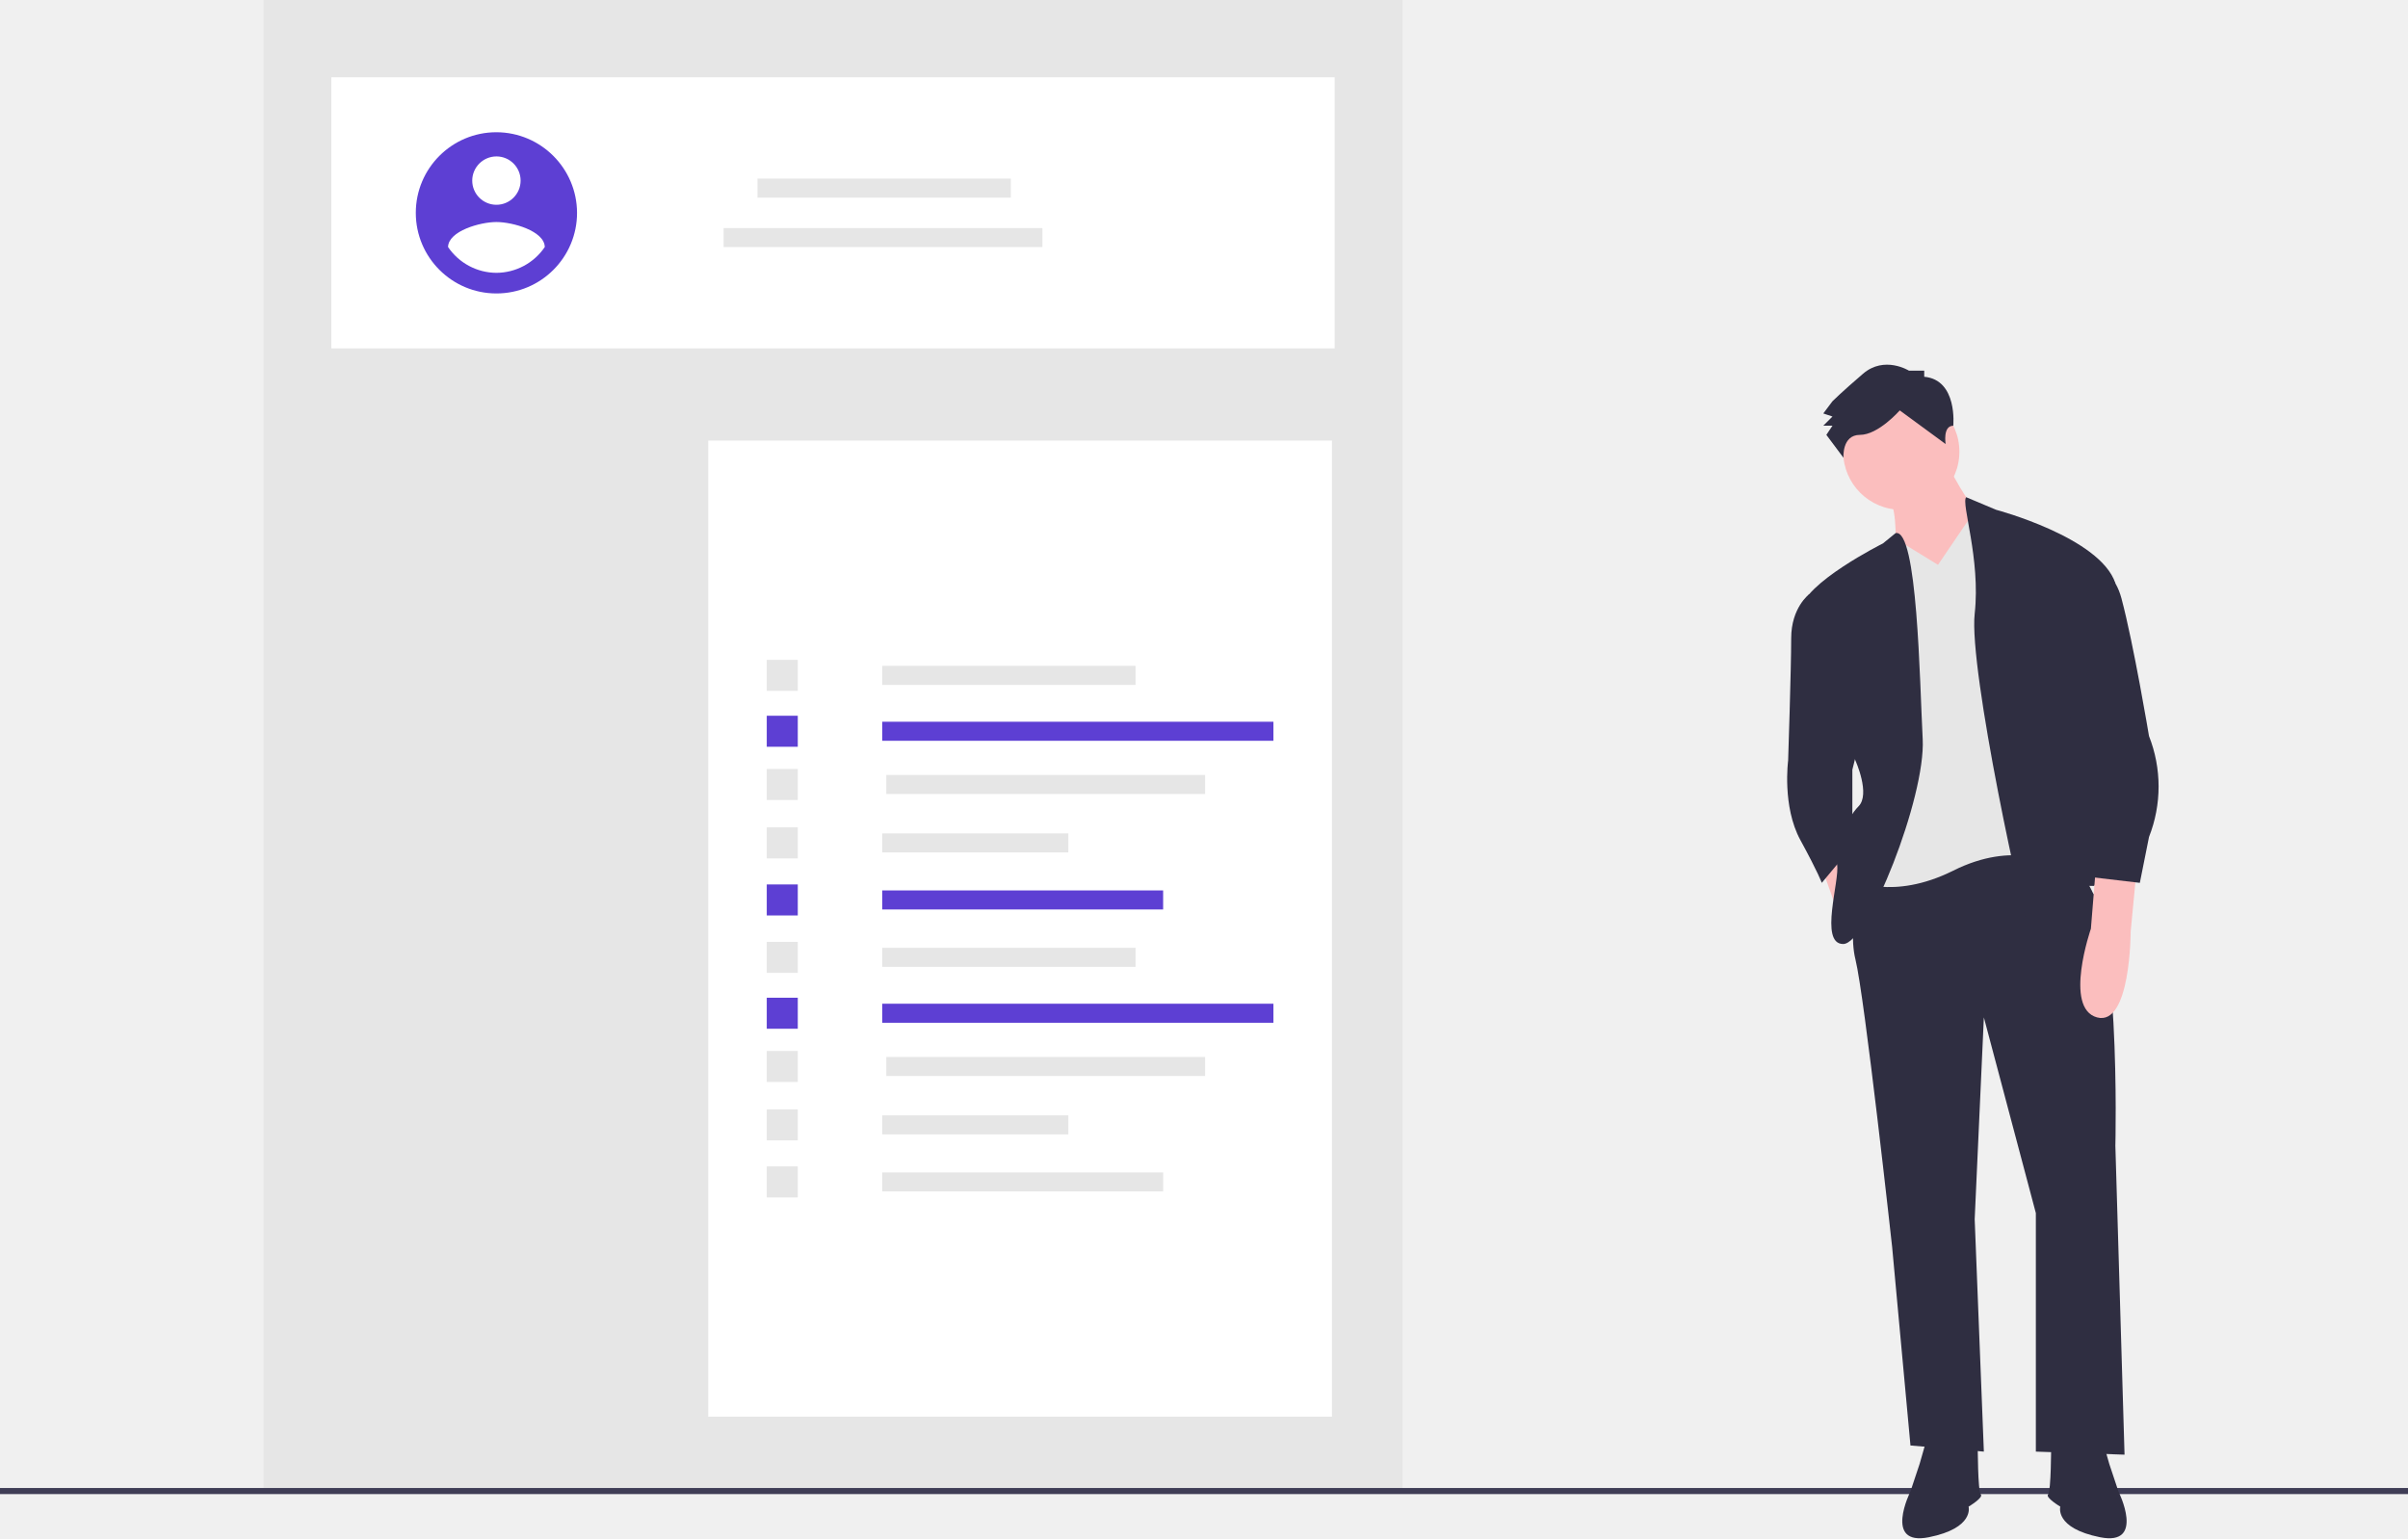
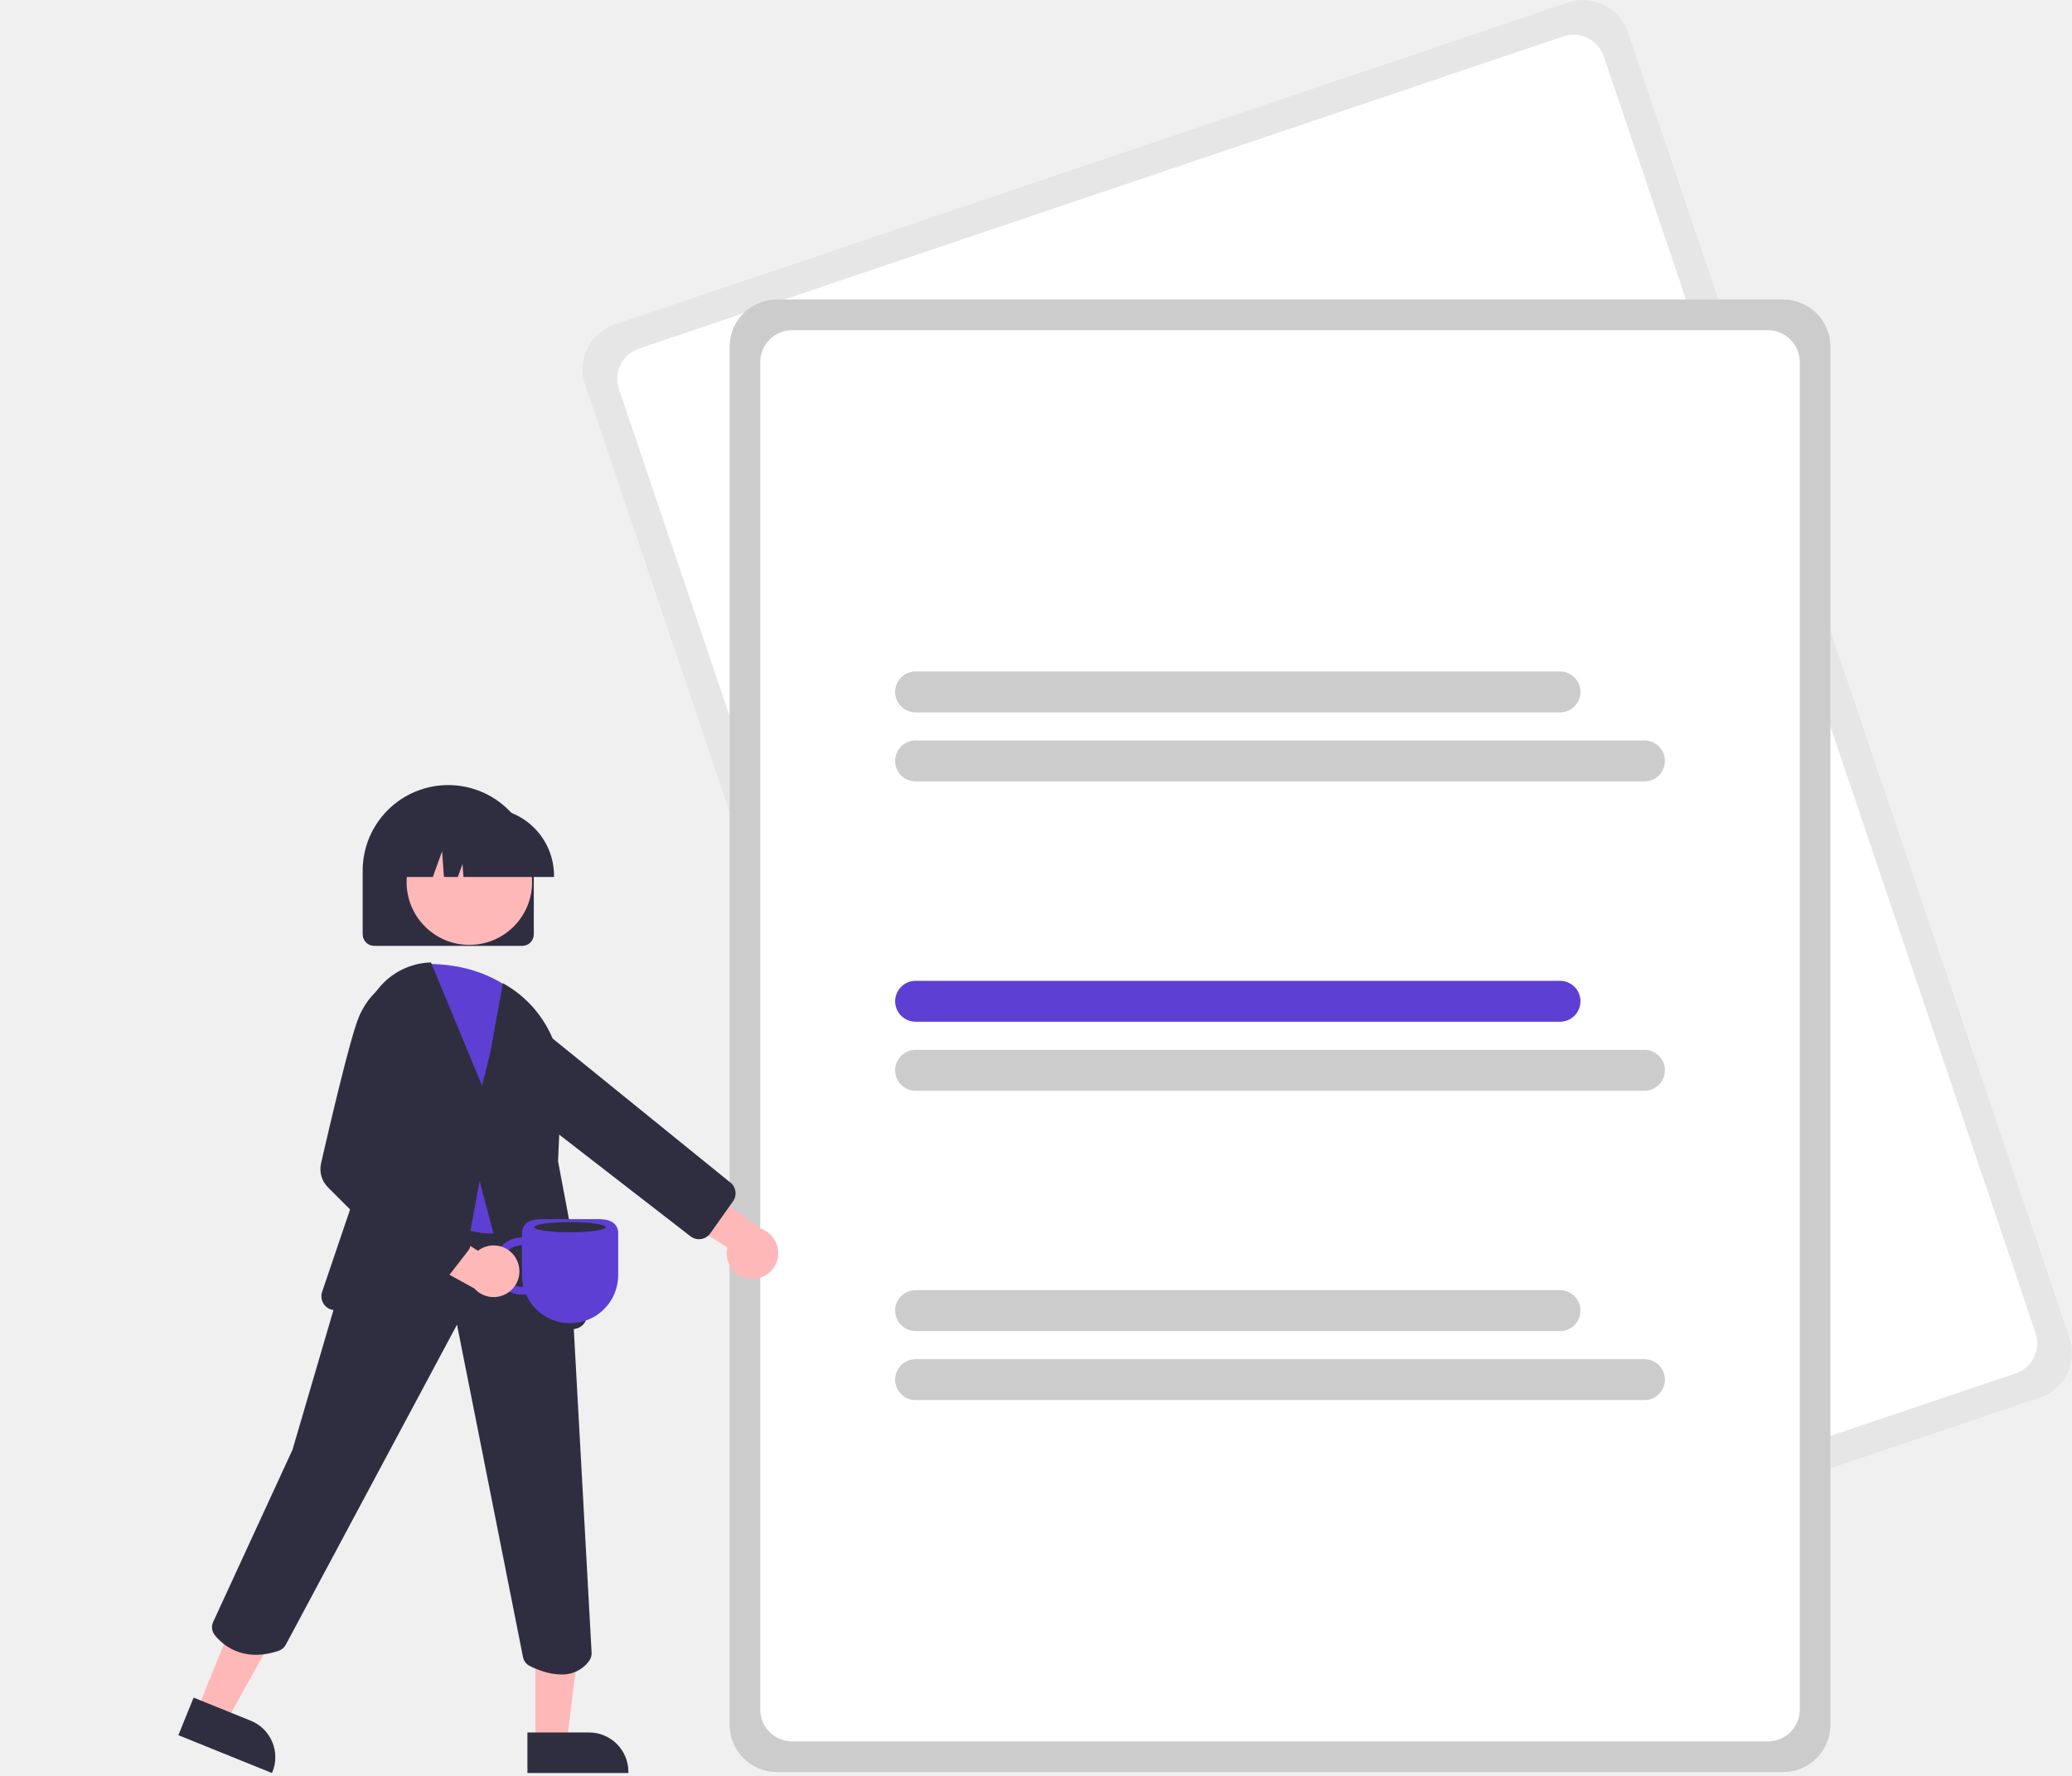
- <svg xmlns="http://www.w3.org/2000/svg" id="b692d93a-f629-4531-a33b-6f799117a7ad" data-name="Layer 1" width="888" height="567.337" viewBox="0 0 888 567.337">
-   <rect x="97.182" width="420" height="550" fill="#e6e6e6" />
-   <rect x="122.182" y="28.5" width="370" height="100" fill="#fff" />
-   <rect x="261.182" y="162.5" width="230" height="360" fill="#fff" />
-   <rect x="279.34" y="65.866" width="93.423" height="7.022" fill="#e6e6e6" />
-   <rect x="266.84" y="84.112" width="117.573" height="7.022" fill="#e6e6e6" />
-   <rect x="325.34" y="245.575" width="93.423" height="7.022" fill="#e6e6e6" />
-   <rect x="325.34" y="266.189" width="144.266" height="7.022" fill="#5D3FD3" />
-   <rect x="326.84" y="285.821" width="117.573" height="7.022" fill="#e6e6e6" />
-   <rect x="325.34" y="307.362" width="68.637" height="7.022" fill="#e6e6e6" />
-   <rect x="325.34" y="328.403" width="103.592" height="7.022" fill="#5D3FD3" />
-   <rect x="282.759" y="243.366" width="11.44" height="11.44" fill="#e6e6e6" />
-   <rect x="282.759" y="263.98" width="11.44" height="11.44" fill="#5D3FD3" />
-   <rect x="282.759" y="283.612" width="11.44" height="11.44" fill="#e6e6e6" />
-   <rect x="282.759" y="305.153" width="11.44" height="11.44" fill="#e6e6e6" />
-   <rect x="282.759" y="326.194" width="11.44" height="11.44" fill="#5D3FD3" />
-   <rect x="325.34" y="349.575" width="93.423" height="7.022" fill="#e6e6e6" />
-   <rect x="325.34" y="370.189" width="144.266" height="7.022" fill="#5D3FD3" />
-   <rect x="326.84" y="389.821" width="117.573" height="7.022" fill="#e6e6e6" />
-   <rect x="325.34" y="411.362" width="68.637" height="7.022" fill="#e6e6e6" />
-   <rect x="325.34" y="432.403" width="103.592" height="7.022" fill="#e6e6e6" />
-   <rect x="282.759" y="347.366" width="11.44" height="11.44" fill="#e6e6e6" />
-   <rect x="282.759" y="367.98" width="11.44" height="11.44" fill="#5D3FD3" />
-   <rect x="282.759" y="387.612" width="11.44" height="11.44" fill="#e6e6e6" />
-   <rect x="282.759" y="409.153" width="11.44" height="11.44" fill="#e6e6e6" />
-   <rect x="282.759" y="430.194" width="11.44" height="11.44" fill="#e6e6e6" />
-   <path d="M339.065,215.102a29.729,29.729,0,1,0,29.729,29.729A29.816,29.816,0,0,0,339.065,215.102Zm0,8.919a8.919,8.919,0,1,1-8.919,8.919,8.949,8.949,0,0,1,8.919-8.919Zm0,42.936a21.657,21.657,0,0,1-17.837-9.519c.143-5.946,11.892-9.219,17.837-9.219s17.694,3.273,17.837,9.219a21.693,21.693,0,0,1-17.837,9.519Z" transform="translate(-156 -166.3314)" fill="#5D3FD3" />
-   <rect y="548.802" width="888" height="2.241" fill="#3f3d56" />
-   <path d="M872.929,335.176S883.079,356.604,889.846,358.86l-19.173,29.323-15.789-19.173s1.128-13.534-2.256-19.173S872.929,335.176,872.929,335.176Z" transform="translate(-156 -166.3314)" fill="#fbbebe" />
-   <circle cx="701.14" cy="166.589" r="21.428" fill="#fbbebe" />
-   <polygon points="671.817 319.97 677.456 335.759 684.223 327.864 678.544 309.88 671.817 319.97" fill="#fbbebe" />
-   <path d="M843.606,478.406s-6.767,28.195-3.383,41.728,13.534,106.013,13.534,106.013l6.767,73.307L887.59,701.71l-3.383-85.712,3.383-74.435,19.173,72.179V701.71l32.706,1.128-3.383-113.907s2.256-87.968-12.406-99.246-16.917-13.534-16.917-13.534Z" transform="translate(-156 -166.3314)" fill="#2f2e41" />
-   <path d="M866.162,698.327l-2.256,7.895-3.383,10.15s-10.15,20.3,6.767,16.917,14.661-11.278,14.661-11.278,5.639-3.383,4.511-4.511-1.128-18.045-1.128-18.045Z" transform="translate(-156 -166.3314)" fill="#2f2e41" />
-   <path d="M931.574,698.327l2.256,7.895,3.383,10.15s10.15,20.3-6.767,16.917-14.661-11.278-14.661-11.278-5.639-3.383-4.511-4.511,1.128-18.045,1.128-18.045Z" transform="translate(-156 -166.3314)" fill="#2f2e41" />
-   <path d="M870.673,374.649,884.467,354.349l25.679,13.534,3.383,117.291s-14.661-9.022-37.217,2.256-37.217,3.383-37.217,3.383l13.534-50.751-5.639-67.668,8.065-7.32Z" transform="translate(-156 -166.3314)" fill="#e6e6e6" />
-   <path d="M855.058,362.938l-4.685,3.816s-29.323,14.661-30.45,24.812l20.3,55.262s5.639,12.406,1.128,16.917-9.022,15.789-7.895,21.428-6.767,29.323,2.256,29.323,30.45-54.134,29.323-75.562S863.126,361.378,855.058,362.938Z" transform="translate(-156 -166.3314)" fill="#2f2e41" />
-   <path d="M830.073,384.799l-6.951.744s-6.582,4.895-6.582,16.173-1.128,45.112-1.128,45.112-2.256,16.917,4.511,29.323,7.895,15.789,7.895,15.789l11.278-13.534v-28.195l4.511-18.045Z" transform="translate(-156 -166.3314)" fill="#2f2e41" />
-   <path d="M881.076,349.709l11.025,4.64s38.345,10.15,43.984,27.067L920.296,420.889s11.278,72.179,7.895,72.179h-3.383s9.022,6.767,3.383,9.022-19.173,20.3-22.556,12.406-23.684-101.502-21.428-121.802S879.073,351.836,881.076,349.709Z" transform="translate(-156 -166.3314)" fill="#2f2e41" />
-   <path d="M865.598,305.29v-2.256h-5.639s-9.022-5.639-16.917,1.128-11.278,10.15-11.278,10.15l-3.383,4.511,3.383,1.128-3.383,3.383h3.383l-2.256,3.383,6.322,8.458s-.683-8.458,6.084-8.458,14.661-9.022,14.661-9.022l16.917,12.406s-1.128-6.735,2.819-6.751C876.312,323.35,878.004,306.417,865.598,305.29Z" transform="translate(-156 -166.3314)" fill="#2f2e41" />
-   <path d="M943.98,486.301l-2.256,23.684s0,34.962-12.406,31.578-2.256-32.706-2.256-32.706l1.714-21.209Z" transform="translate(-156 -166.3314)" fill="#fbbebe" />
-   <path d="M919.169,375.777s14.661-5.639,19.173,11.278,10.15,50.751,10.15,50.751a50.751,50.751,0,0,1,0,37.217l-3.383,16.917-19.173-2.256-4.511-38.345L916.913,402.844Z" transform="translate(-156 -166.3314)" fill="#2f2e41" />
+ <svg xmlns="http://www.w3.org/2000/svg" width="210" height="180" viewBox="0 0 210 180" fill="none">
+   <path d="M206.744 141.649L110.12 174.28C108.917 174.685 107.602 174.597 106.464 174.034C105.326 173.471 104.458 172.48 104.05 171.279L59.293 38.95C58.888 37.747 58.976 36.434 59.539 35.296C60.103 34.159 61.094 33.292 62.297 32.884L158.92 0.252C160.123 -0.153 161.438 -0.064 162.576 0.499C163.714 1.061 164.582 2.052 164.99 3.254L209.747 135.583C210.153 136.785 210.064 138.099 209.501 139.236C208.938 140.373 207.946 141.241 206.744 141.649V141.649Z" fill="#E6E6E6" />
+   <path d="M204.278 139.205L110.597 170.843C109.784 171.116 108.896 171.056 108.127 170.676C107.358 170.296 106.771 169.627 106.496 168.815L62.733 39.426C62.459 38.614 62.519 37.726 62.9 36.958C63.28 36.189 63.95 35.603 64.763 35.328L158.443 3.69C159.256 3.416 160.145 3.476 160.914 3.856C161.683 4.237 162.269 4.906 162.545 5.718L206.307 135.106C206.581 135.919 206.521 136.807 206.141 137.575C205.76 138.343 205.09 138.929 204.278 139.205V139.205Z" fill="white" />
+   <path d="M180.728 179.612H78.735C77.465 179.611 76.248 179.106 75.35 178.209C74.452 177.312 73.947 176.095 73.946 174.827V35.144C73.947 33.875 74.452 32.659 75.35 31.762C76.248 30.865 77.465 30.36 78.735 30.359H180.728C181.997 30.36 183.215 30.865 184.112 31.762C185.01 32.659 185.515 33.875 185.517 35.144V174.827C185.515 176.095 185.01 177.312 184.112 178.209C183.215 179.106 181.997 179.611 180.728 179.612V179.612Z" fill="#CCCCCC" />
+   <path d="M179.174 176.508H80.288C79.43 176.507 78.608 176.166 78.001 175.56C77.394 174.954 77.053 174.132 77.052 173.275V36.696C77.053 35.839 77.394 35.017 78.001 34.411C78.608 33.805 79.43 33.464 80.288 33.463H179.174C180.032 33.464 180.855 33.805 181.461 34.411C182.068 35.017 182.409 35.839 182.41 36.696V173.275C182.409 174.132 182.068 174.954 181.461 175.56C180.855 176.166 180.032 176.507 179.174 176.508V176.508Z" fill="white" />
+   <path d="M158.108 72.206H92.796C92.246 72.206 91.718 71.987 91.329 71.598C90.94 71.21 90.722 70.682 90.722 70.133C90.722 69.583 90.94 69.055 91.329 68.667C91.718 68.278 92.246 68.06 92.796 68.06H158.108C158.659 68.06 159.186 68.278 159.575 68.667C159.964 69.055 160.183 69.583 160.183 70.133C160.183 70.682 159.964 71.21 159.575 71.598C159.186 71.987 158.659 72.206 158.108 72.206Z" fill="#CCCCCC" />
+   <path d="M166.666 79.202H92.796C92.524 79.202 92.254 79.148 92.002 79.044C91.751 78.94 91.522 78.787 91.329 78.595C91.137 78.402 90.984 78.174 90.88 77.922C90.775 77.671 90.722 77.401 90.722 77.129C90.722 76.857 90.775 76.587 90.88 76.336C90.984 76.084 91.137 75.856 91.329 75.663C91.522 75.471 91.751 75.318 92.002 75.214C92.254 75.11 92.524 75.056 92.796 75.056H166.666C167.216 75.056 167.744 75.274 168.133 75.663C168.522 76.052 168.741 76.579 168.741 77.129C168.741 77.679 168.522 78.206 168.133 78.595C167.744 78.984 167.216 79.202 166.666 79.202V79.202Z" fill="#CCCCCC" />
+   <path d="M158.108 103.56H92.796C92.246 103.559 91.719 103.341 91.331 102.952C90.942 102.563 90.724 102.036 90.724 101.487C90.724 100.938 90.942 100.411 91.331 100.022C91.719 99.633 92.246 99.415 92.796 99.414H158.108C158.659 99.414 159.186 99.632 159.575 100.021C159.964 100.41 160.183 100.937 160.183 101.487C160.183 102.037 159.964 102.564 159.575 102.953C159.186 103.342 158.659 103.56 158.108 103.56Z" fill="#5D3FD3" />
+   <path d="M166.666 110.557H92.796C92.246 110.556 91.719 110.337 91.331 109.949C90.942 109.56 90.724 109.033 90.724 108.483C90.724 107.934 90.942 107.407 91.331 107.018C91.719 106.63 92.246 106.411 92.796 106.41H166.666C167.216 106.41 167.744 106.629 168.133 107.018C168.522 107.406 168.741 107.934 168.741 108.483C168.741 109.033 168.522 109.561 168.133 109.949C167.744 110.338 167.216 110.557 166.666 110.557V110.557Z" fill="#CCCCCC" />
+   <path d="M158.108 134.915H92.796C92.246 134.914 91.719 134.695 91.331 134.307C90.942 133.918 90.724 133.391 90.724 132.842C90.724 132.292 90.942 131.765 91.331 131.376C91.719 130.988 92.246 130.769 92.796 130.768H158.108C158.659 130.768 159.186 130.987 159.575 131.376C159.964 131.764 160.183 132.292 160.183 132.842C160.183 133.391 159.964 133.919 159.575 134.307C159.186 134.696 158.659 134.915 158.108 134.915Z" fill="#CCCCCC" />
+   <path d="M166.666 141.911H92.796C92.246 141.911 91.718 141.693 91.329 141.304C90.94 140.915 90.722 140.388 90.722 139.838C90.722 139.288 90.94 138.761 91.329 138.372C91.718 137.983 92.246 137.765 92.796 137.765H166.666C167.216 137.765 167.744 137.983 168.133 138.372C168.522 138.761 168.741 139.288 168.741 139.838C168.741 140.388 168.522 140.915 168.133 141.304C167.744 141.693 167.216 141.911 166.666 141.911V141.911Z" fill="#CCCCCC" />
+   <path d="M52.936 95.871H37.922C37.613 95.87 37.317 95.748 37.098 95.529C36.88 95.311 36.757 95.015 36.757 94.707V88.24C36.757 85.942 37.67 83.738 39.297 82.112C40.923 80.487 43.129 79.574 45.429 79.574C47.729 79.574 49.934 80.487 51.561 82.112C53.187 83.738 54.101 85.942 54.101 88.24V94.707C54.1 95.015 53.978 95.311 53.759 95.529C53.541 95.748 53.245 95.87 52.936 95.871Z" fill="#2F2E41" />
+   <path d="M76.109 129.62C75.729 129.6 75.358 129.497 75.022 129.319C74.686 129.14 74.393 128.89 74.165 128.586C73.936 128.282 73.776 127.932 73.698 127.56C73.619 127.188 73.623 126.803 73.71 126.433L65.885 121.502L70.264 119.521L77.023 124.507C77.636 124.693 78.16 125.097 78.494 125.643C78.829 126.189 78.951 126.839 78.839 127.469C78.726 128.099 78.386 128.666 77.883 129.063C77.38 129.459 76.749 129.658 76.109 129.62V129.62Z" fill="#FFB8B8" />
+   <path d="M70.71 125.597C70.444 125.572 70.19 125.472 69.98 125.308L48.455 108.636L45.68 103.704C45.412 103.229 45.291 102.685 45.334 102.142C45.377 101.599 45.581 101.081 45.92 100.654V100.654C46.155 100.357 46.449 100.113 46.783 99.935C47.117 99.757 47.485 99.65 47.862 99.621C48.239 99.591 48.619 99.64 48.977 99.764C49.334 99.888 49.662 100.085 49.94 100.342L73.932 119.786C74.087 119.891 74.22 120.025 74.322 120.182C74.424 120.339 74.494 120.515 74.528 120.699C74.561 120.883 74.558 121.072 74.517 121.255C74.477 121.437 74.4 121.61 74.292 121.763L71.991 125.008C71.882 125.164 71.742 125.295 71.58 125.395C71.418 125.494 71.238 125.56 71.05 125.587C70.937 125.604 70.823 125.607 70.71 125.597V125.597Z" fill="#2F2E41" />
+   <path d="M19.983 173.329L22.925 174.519L28.916 163.746L24.574 161.99L19.983 173.329Z" fill="#FFB8B8" />
+   <path d="M19.621 172.066L25.415 174.408L25.415 174.408C25.9 174.605 26.341 174.894 26.714 175.261C27.087 175.627 27.384 176.064 27.588 176.545C27.792 177.026 27.899 177.543 27.904 178.065C27.908 178.588 27.809 179.106 27.613 179.591L27.564 179.711L18.079 175.875L19.621 172.066Z" fill="#2F2E41" />
+   <path d="M54.263 176.637L57.437 176.636L58.947 164.404L54.263 164.405L54.263 176.637Z" fill="#FFB8B8" />
+   <path d="M53.454 175.601L59.704 175.601H59.704C60.227 175.601 60.745 175.704 61.228 175.904C61.711 176.104 62.151 176.397 62.52 176.767C62.89 177.136 63.184 177.575 63.384 178.058C63.584 178.541 63.687 179.058 63.687 179.581V179.71L53.454 179.711L53.454 175.601Z" fill="#2F2E41" />
+   <path d="M56.878 169.721C55.617 169.721 54.381 169.208 53.699 168.866C53.522 168.779 53.368 168.652 53.248 168.496C53.128 168.339 53.046 168.157 53.008 167.964L46.318 134.262L28.964 166.708C28.808 167 28.546 167.221 28.232 167.325C24.494 168.573 22.455 166.609 21.752 165.707C21.609 165.522 21.52 165.302 21.494 165.069C21.469 164.837 21.508 164.602 21.608 164.39L29.645 146.943L34.505 130.369L39.417 118.24L39.525 118.251L55.951 119.979L57.948 130.956L59.96 167.504C59.977 167.795 59.895 168.084 59.724 168.321C59.403 168.772 58.974 169.135 58.478 169.38C57.981 169.624 57.431 169.741 56.878 169.721V169.721Z" fill="#2F2E41" />
+   <path d="M47.569 95.772C51.081 95.772 53.927 92.928 53.927 89.419C53.927 85.91 51.081 83.066 47.569 83.066C44.058 83.066 41.211 85.91 41.211 89.419C41.211 92.928 44.058 95.772 47.569 95.772Z" fill="#FFB8B8" />
+   <path d="M49.78 125.024C47.012 125.024 43.587 123.405 39.565 120.19L39.497 120.135L42.34 97.718L42.473 97.713C46.541 97.566 49.851 98.598 52.592 100.875L52.615 100.9L54.837 103.755L54.838 103.807L55.152 121.342L55.144 121.366C54.849 122.169 54.374 122.893 53.756 123.483C53.137 124.073 52.391 124.514 51.575 124.77C50.992 124.942 50.388 125.028 49.78 125.024V125.024Z" fill="#5D3FD3" />
+   <path d="M53.874 135.505C53.563 135.504 53.262 135.401 53.015 135.212C52.769 135.022 52.592 134.757 52.512 134.457L48.608 119.69L46.135 133.144C46.07 133.501 45.869 133.819 45.575 134.031C45.28 134.244 44.915 134.334 44.555 134.283L33.787 132.782C33.581 132.753 33.385 132.679 33.211 132.566C33.038 132.453 32.891 132.303 32.783 132.127C32.674 131.95 32.605 131.752 32.582 131.546C32.559 131.341 32.581 131.132 32.648 130.936L38.095 114.893L36.876 105.493C36.75 104.526 36.827 103.542 37.102 102.606C37.378 101.669 37.845 100.8 38.474 100.054C39.103 99.307 39.881 98.7 40.758 98.27C41.635 97.84 42.592 97.597 43.568 97.556L43.677 97.552L48.856 110.035L49.68 106.742L50.969 99.655L51.162 99.766C52.982 100.815 54.479 102.343 55.488 104.184C56.498 106.025 56.981 108.108 56.886 110.205L56.56 117.712L59.454 133.038C59.522 133.404 59.443 133.783 59.233 134.091C59.023 134.398 58.7 134.611 58.334 134.681L54.136 135.48C54.05 135.496 53.962 135.505 53.874 135.505Z" fill="#2F2E41" />
+   <path d="M56.152 88.887H46.972L46.877 87.57L46.407 88.887H44.993L44.806 86.276L43.874 88.887H41.138V88.757C41.14 86.94 41.864 85.198 43.15 83.912C44.436 82.627 46.179 81.904 47.998 81.903H49.292C51.111 81.904 52.855 82.627 54.141 83.912C55.427 85.198 56.15 86.94 56.152 88.757V88.887Z" fill="#2F2E41" />
+   <path d="M50.001 128.322C50 128.736 50.089 129.147 50.261 129.524C50.433 129.902 50.685 130.238 50.998 130.51C51.312 130.782 51.68 130.984 52.078 131.101C52.477 131.218 52.895 131.249 53.306 131.19C53.686 132.06 54.311 132.8 55.105 133.32C55.899 133.84 56.828 134.117 57.778 134.117V134.117C58.418 134.117 59.052 133.991 59.644 133.746C60.236 133.501 60.773 133.142 61.226 132.689C61.679 132.237 62.038 131.7 62.283 131.108C62.528 130.517 62.654 129.883 62.654 129.244V125.021C62.654 123.934 61.773 123.57 60.685 123.57H54.87C53.782 123.57 52.901 123.934 52.901 125.021V125.424C52.132 125.425 51.395 125.73 50.851 126.274C50.307 126.817 50.002 127.553 50.001 128.322V128.322ZM50.792 128.322C50.792 127.763 51.015 127.227 51.41 126.832C51.805 126.437 52.341 126.215 52.901 126.214V129.244C52.901 129.641 52.949 130.036 53.045 130.422C52.997 130.425 52.949 130.429 52.901 130.429C52.341 130.428 51.805 130.206 51.41 129.811C51.015 129.416 50.792 128.88 50.792 128.322H50.792Z" fill="#5D3FD3" />
+   <path d="M52.336 127.625C52.159 127.288 51.91 126.994 51.608 126.764C51.305 126.534 50.955 126.373 50.583 126.292C50.211 126.211 49.826 126.213 49.455 126.297C49.084 126.381 48.736 126.546 48.435 126.779L40.682 121.738L40.711 126.541L48.07 130.592C48.495 131.071 49.081 131.377 49.718 131.452C50.354 131.528 50.996 131.368 51.522 131.002C52.048 130.636 52.421 130.09 52.571 129.468C52.721 128.846 52.638 128.19 52.336 127.625H52.336Z" fill="#FFB8B8" />
+   <path d="M43.94 130.557C43.631 130.557 43.335 130.434 43.117 130.216L33.243 120.35C32.928 120.037 32.698 119.648 32.575 119.221C32.452 118.794 32.44 118.343 32.54 117.91C33.385 114.218 35.445 105.396 36.314 103.224C36.949 101.591 38.123 100.224 39.643 99.35L39.682 99.33L42.807 99.907L43.083 109.541L39.307 117.626L47.336 125.199C47.547 125.397 47.676 125.667 47.699 125.956C47.721 126.244 47.635 126.531 47.457 126.759L44.861 130.106C44.76 130.236 44.632 130.344 44.486 130.421C44.34 130.498 44.179 130.544 44.014 130.554C43.989 130.556 43.965 130.557 43.94 130.557Z" fill="#2F2E41" />
+   <path d="M57.767 124.903C59.768 124.903 61.391 124.671 61.391 124.386C61.391 124.1 59.768 123.868 57.767 123.868C55.765 123.868 54.143 124.1 54.143 124.386C54.143 124.671 55.765 124.903 57.767 124.903Z" fill="#2F2E41" />
</svg>
